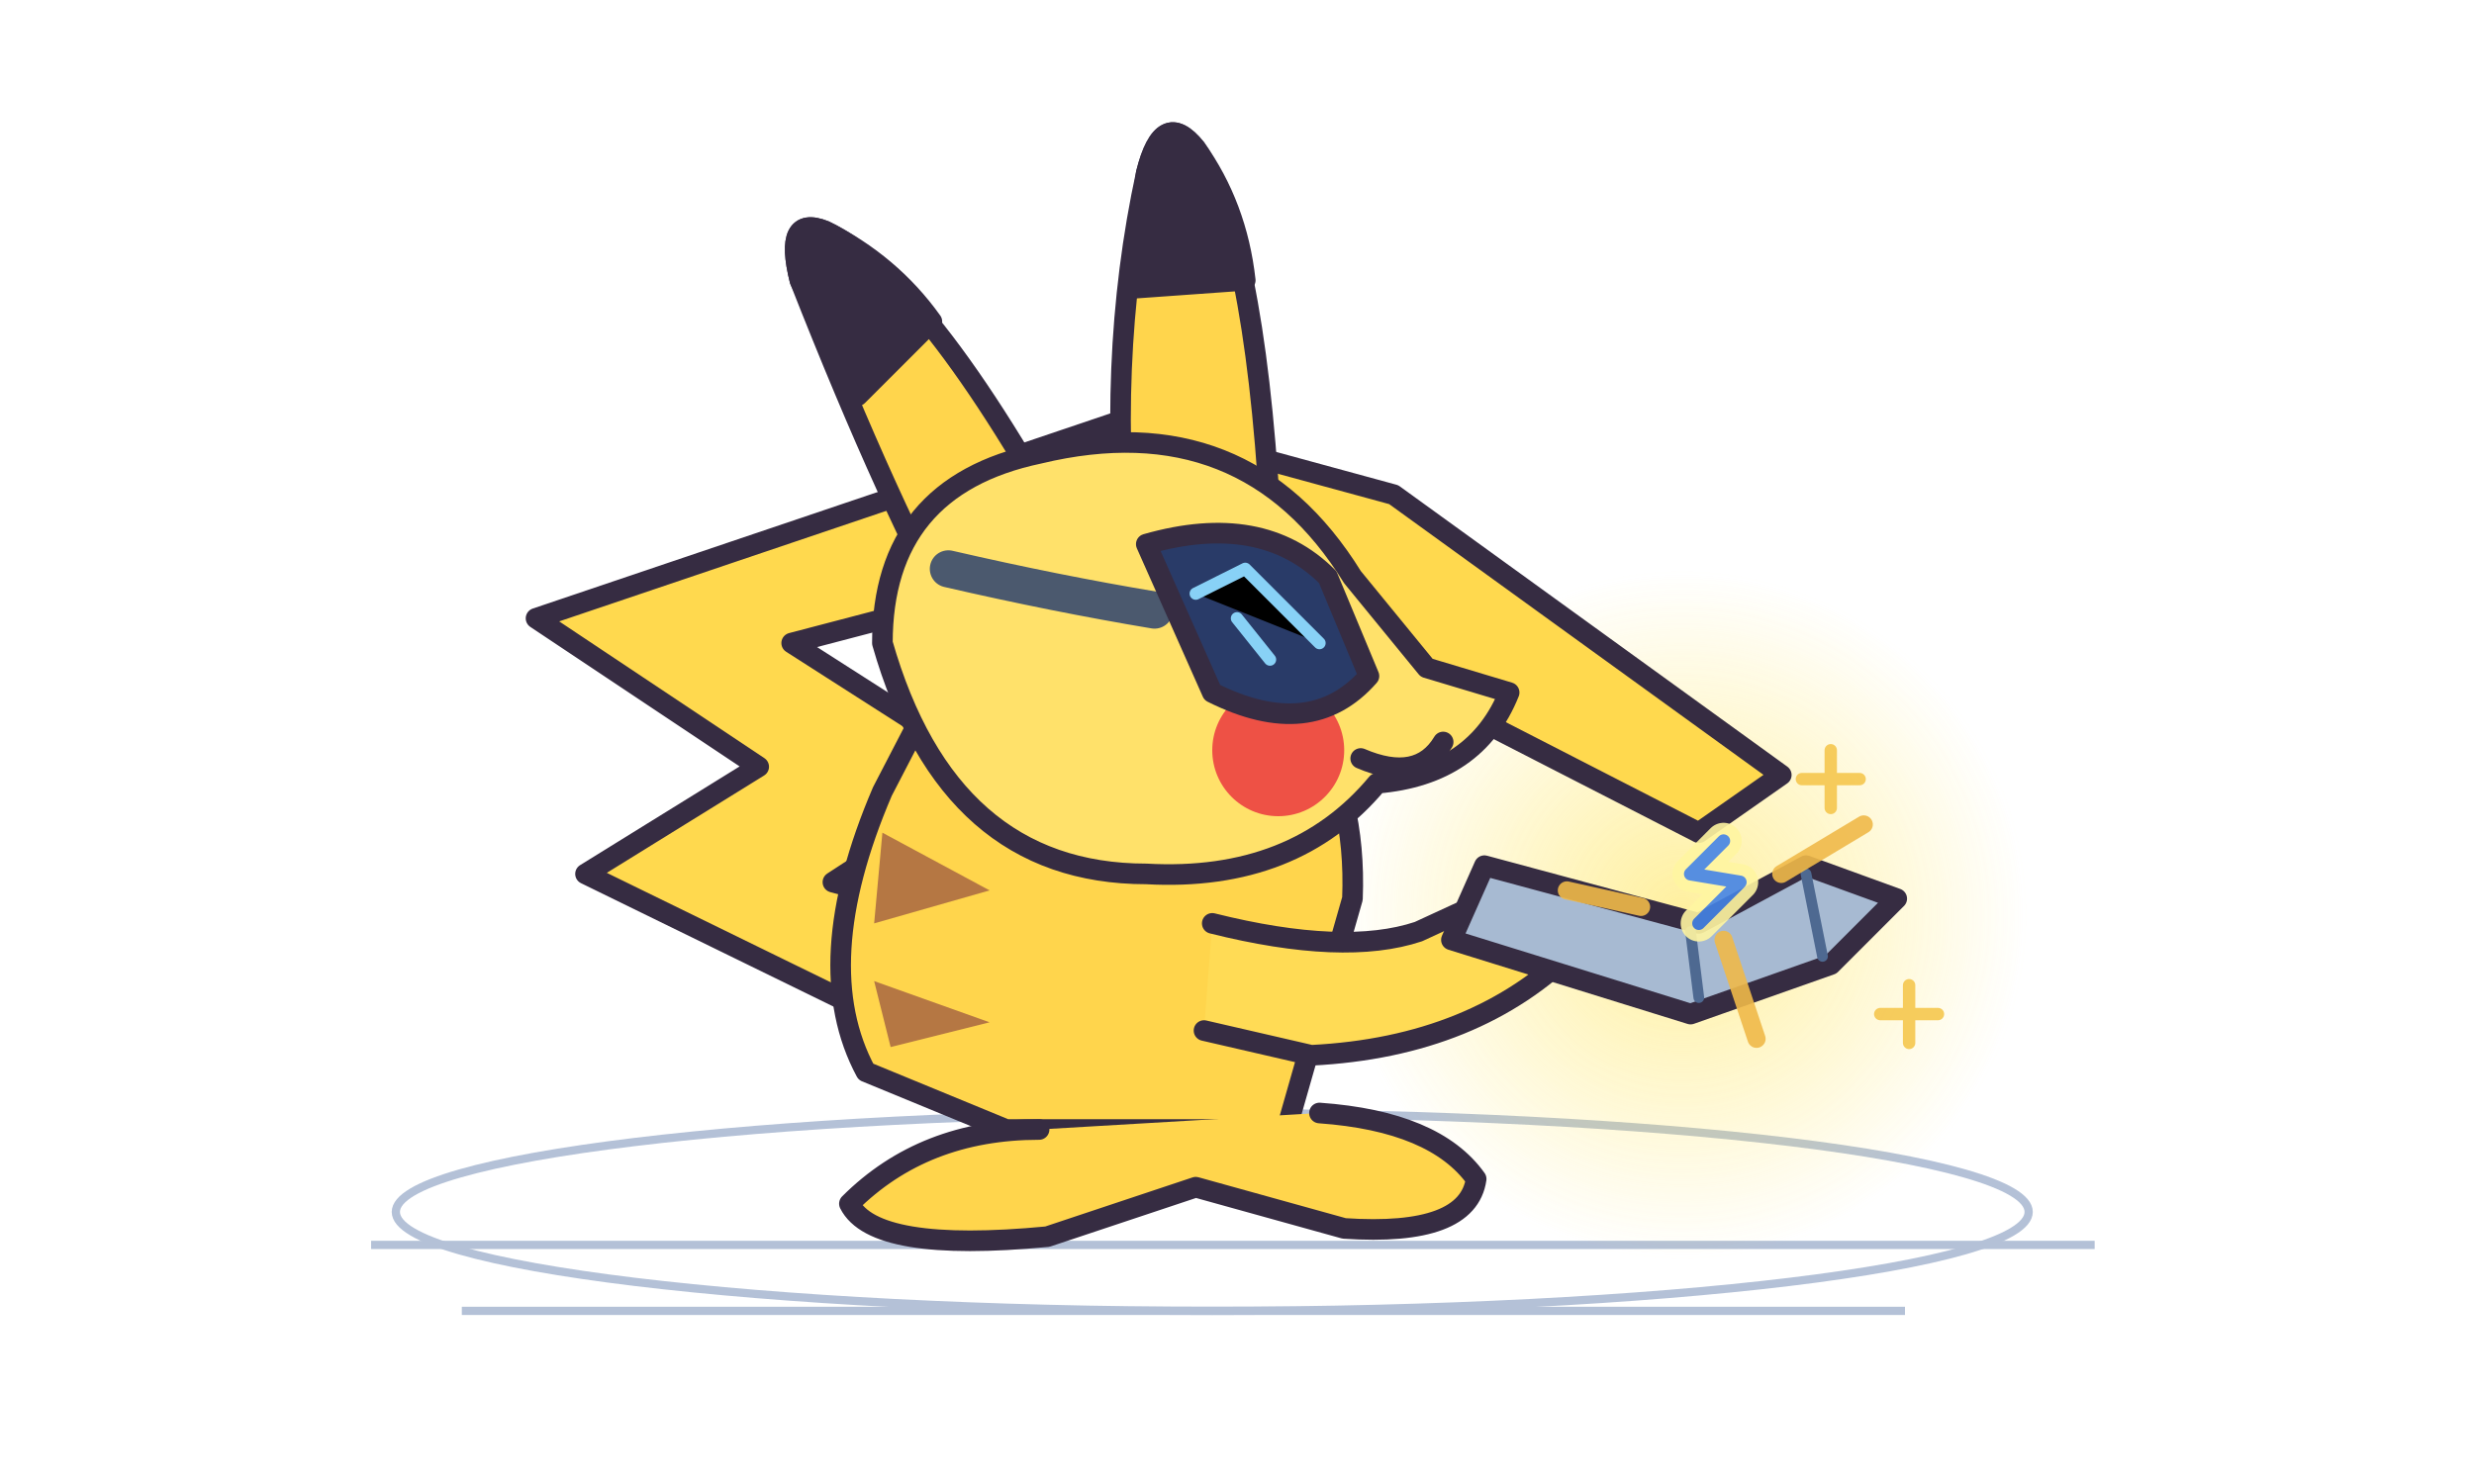
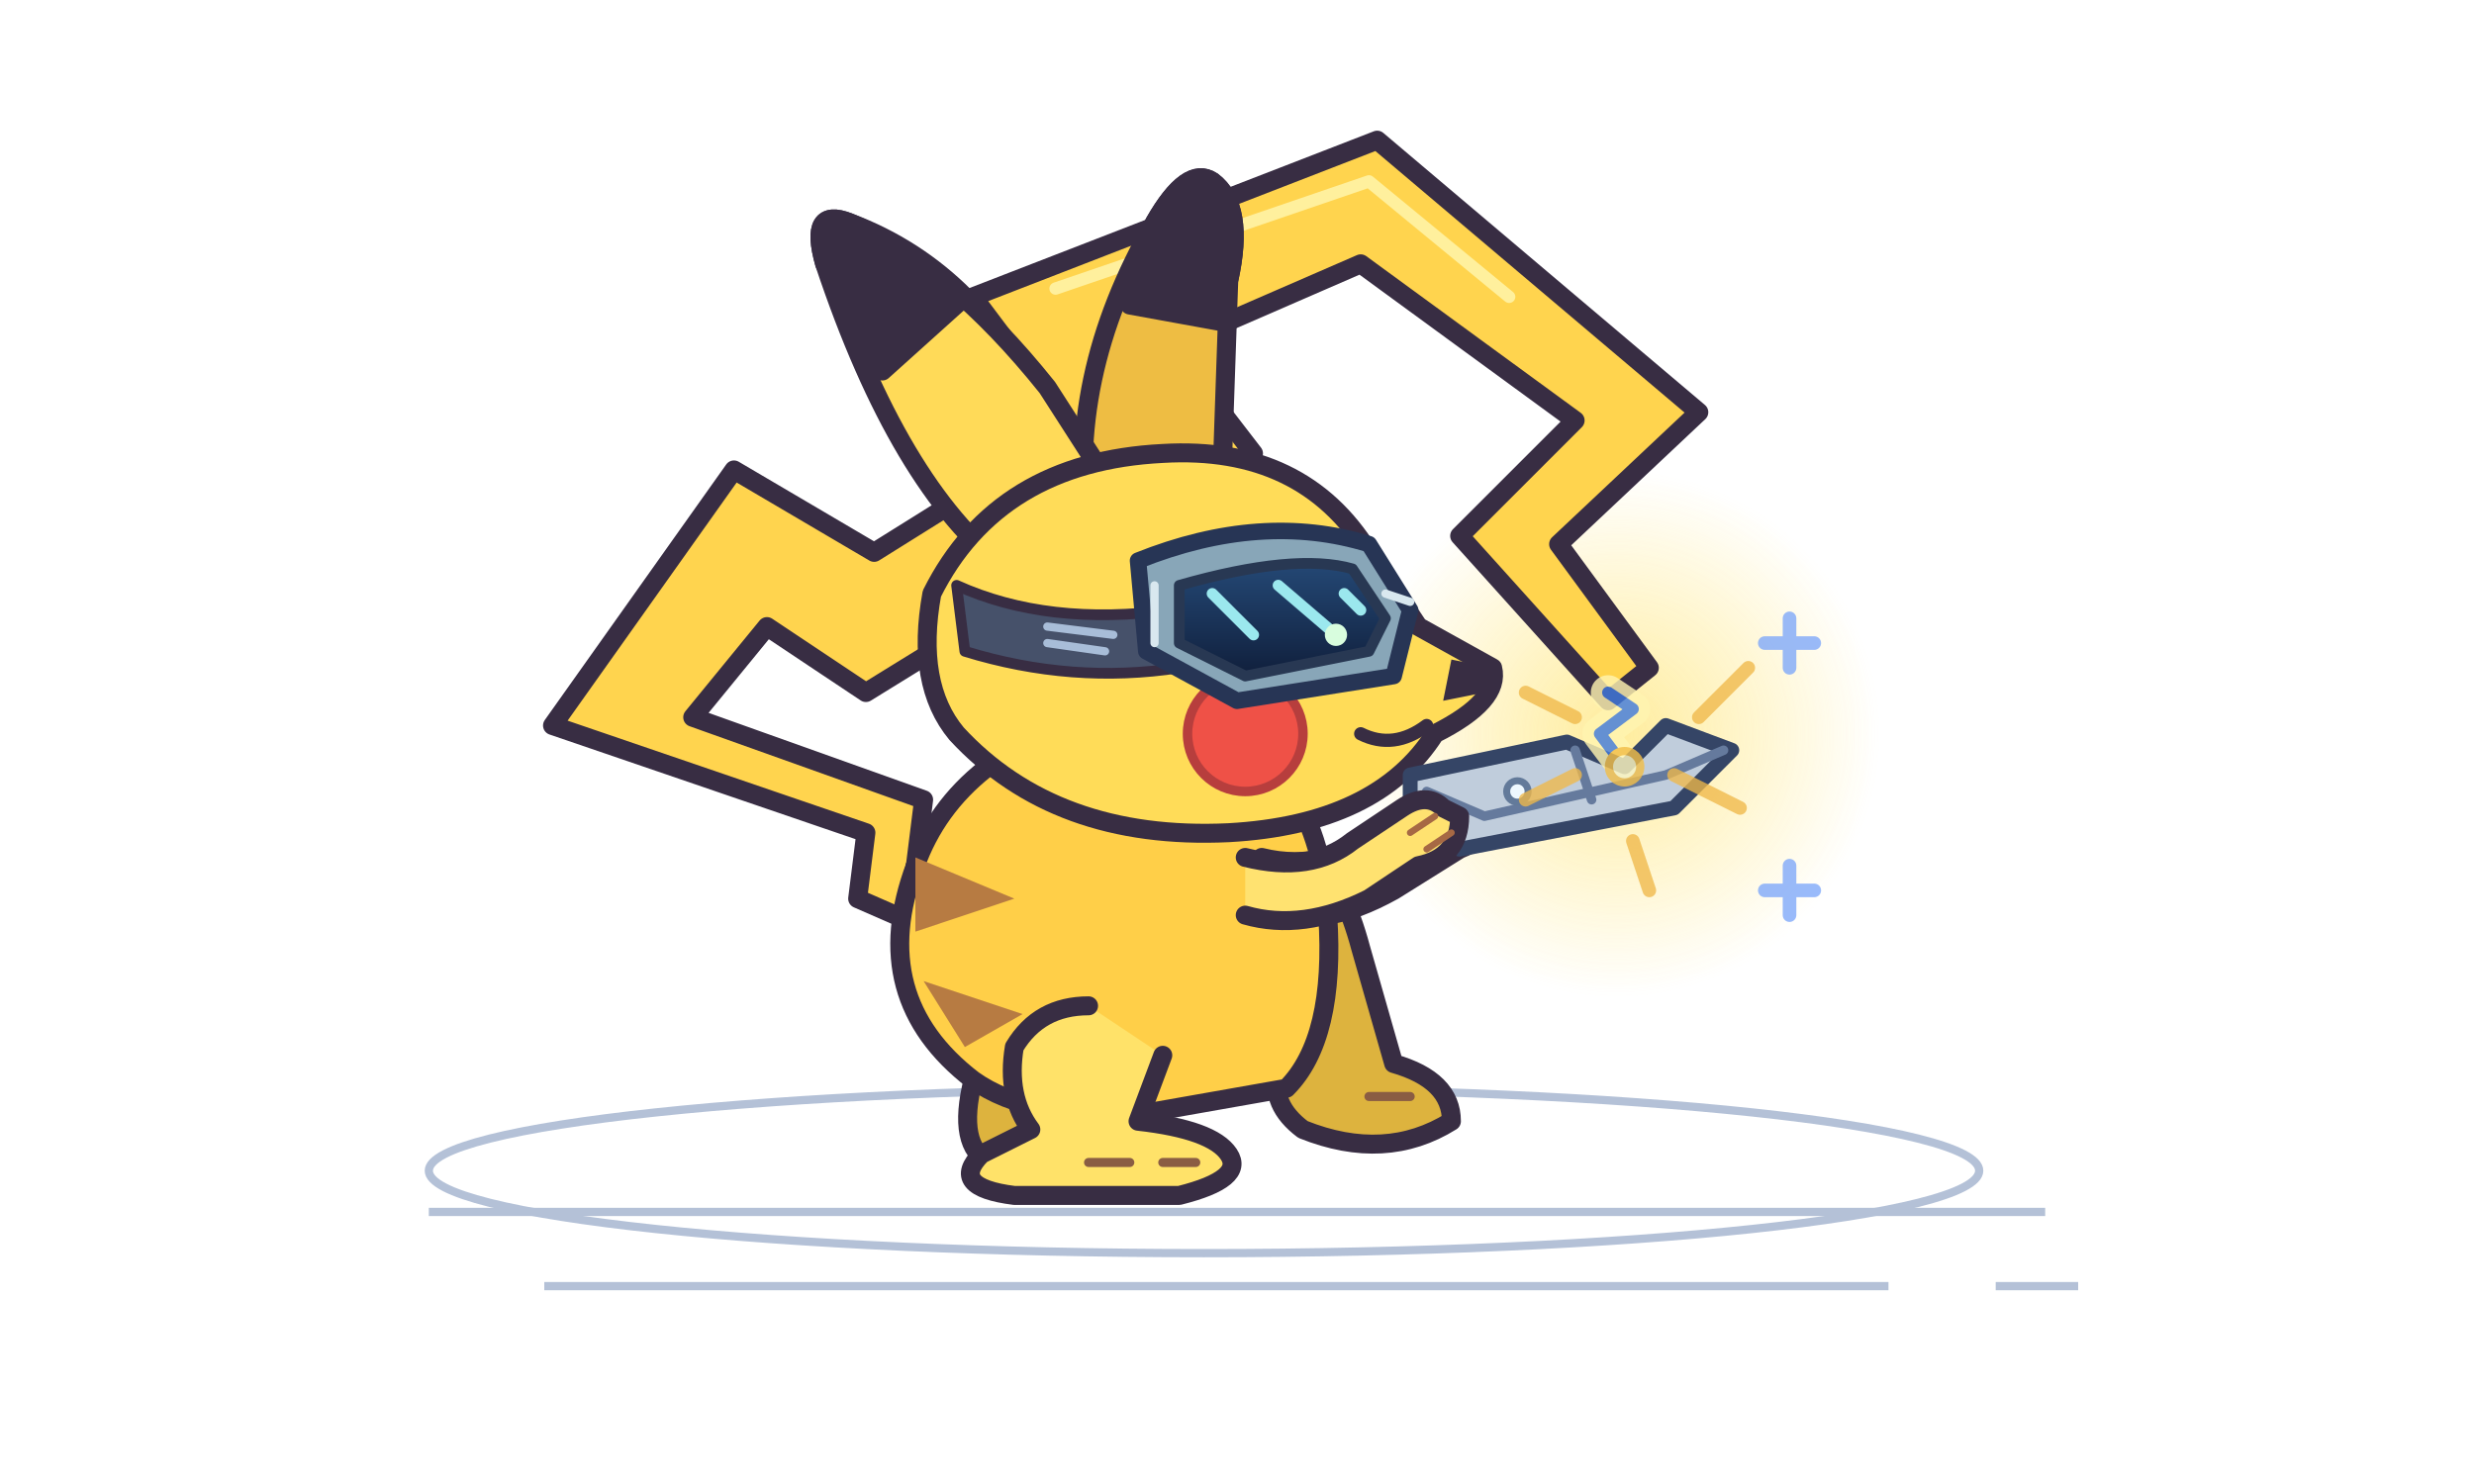
<svg xmlns="http://www.w3.org/2000/svg" viewBox="0 0 300 180">
  <defs>
-     <radialGradient id="g">
-       <stop stop-color="#ffe34e" stop-opacity=".73" />
-       <stop offset="1" stop-color="#ffe34e" stop-opacity="0" />
+     <radialGradient id="weld-aura">
+       <stop stop-color="#ffdf56" stop-opacity=".75" />
+       <stop offset="1" stop-color="#ffdf56" stop-opacity="0" />
    </radialGradient>
+     <linearGradient id="lens" x2="0" y2="1" gradientUnits="objectBoundingBox">
+       <stop stop-color="#244875" />
+       <stop offset="1" stop-color="#101f3c" />
+     </linearGradient>
  </defs>
  <style>
-     .spark{opacity:.75}.arc{opacity:.9}
-     @media(prefers-reduced-motion:no-preference){.spark,.arc{animation:weld 2s ease-in-out infinite}.welding-tip{animation:lean 4s ease-in-out infinite;transform-origin:129px 112px}}
-     @keyframes weld{0%,100%{opacity:.53}47%{opacity:1}70%{opacity:.69}}
-     @keyframes lean{0%,100%{transform:rotate(-1deg)}50%{transform:rotate(1deg)}}
+     .arc{opacity:.81}.glow{opacity:.78}.spark{opacity:.77}
+     @media(prefers-reduced-motion:no-preference){.arc,.glow{animation:weld 2.8s ease-in-out infinite}.spark{animation:sparks 2.8s ease-in-out infinite}}
+     @keyframes weld{0%,100%{opacity:.62}45%{opacity:1}75%{opacity:.81}}
+     @keyframes sparks{0%,100%{opacity:.34;transform:translate(0,2px)}45%{opacity:.91;transform:translate(1px,-2px)}75%{opacity:.62}}
  </style>
  <g fill="none" stroke="#8298bd" stroke-width="1" opacity=".6">
-     <path d="M45 151h209m-198 8h175" />
-     <ellipse cx="147" cy="147" rx="99" ry="12" />
+     <path d="M52 147h196m-182 9h163m13 0h10" />
+     <ellipse cx="146" cy="142" rx="94" ry="10" />
  </g>
-   <circle class="spark" cx="204" cy="111" r="42" fill="url(#g)" />
-   <g class="welding-tip" stroke="#362c42" stroke-linejoin="round" stroke-width="2.5">
-     <path d="m119 126 15-10-33-9 20-13-25-16 42-11 29 14 39 20 10-7-47-34-33-9-71 24 27 18-21 13 45 22Z" fill="#ffd94e" />
-     <path d="m119 126 15-10-13-5-7 5Z" fill="#a86640" />
-   </g>
-   <g stroke="#362c42" stroke-width="2.5" stroke-linecap="round" stroke-linejoin="round">
-     <path d="M105 130q-7-13 2-34l14-27 20 3q24 12 23 37l-8 28h-34z" fill="#ffd54c" />
-     <path d="m107 101 13 7-14 4m0 7 14 5-12 3" fill="#b57743" stroke="none" />
-     <path d="M117 78Q108 62 97 34q-2-8 3-6 13 6 32 42m5 0q-3-26 2-49 2-8 6-3 7 10 9 44" fill="#ffd54c" />
-     <path d="M97 34q-2-8 3-6 8 4 13 11l-9 9zm42-13q2-8 6-3 5 7 6 16l-14 1z" fill="#362c42" />
-     <path d="M107 78q0-19 19-23 25-6 38 15l9 11 10 3q-4 10-16 11-10 12-28 11-24 0-32-28Z" fill="#ffe16a" />
-     <circle cx="155" cy="91" r="8" fill="#ee5145" stroke="none" />
-     <path d="M165 92q7 3 10-2" fill="none" />
-     <path d="M115 69q13 3 25 5" stroke="#4b596e" stroke-width="4.5" />
-     <path d="M139 66q14-4 22 4l5 12q-7 8-19 2Z" fill="#293b68" />
-     <path d="m145 72 6-3 9 9m-10-3 4 5" stroke="#88d1f6" stroke-width="1.5" />
-     <path d="M147 112q16 4 25 1l13-6 6 8q-12 12-32 13l-13-3" fill="#ffdb55" />
-     <path d="M126 137q-14 0-23 9 3 6 24 4l18-6 18 5q15 1 16-6-5-7-19-8" fill="#ffd54c" />
-     <path d="m180 105 26 7 13-7 11 4-8 8-17 6-29-9Z" fill="#a7bad2" />
-     <path d="m205 113 1 8m13-15 2 10" stroke="#4e6991" stroke-width="1.3" />
+   <circle class="glow" cx="196" cy="89" r="32" fill="url(#weld-aura)" />
+   <g stroke="#382d43" stroke-width="2.3" stroke-linejoin="round" stroke-linecap="round">
+     <path d="m120 116-16-7 1-8L67 88l22-31 17 10 24-15-12-16 49-19 39 33-17 16 11 15-5 4-18-20 14-14-26-19-23 10 10 13-47 29-12-8-9 11 28 10-1 8 13 4Z" fill="#ffd44e" />
+     <path d="m111 105-1 4 10 7 4-7Z" fill="#a96b3d" />
+     <path d="m128 35 38-13 17 14" fill="none" stroke="#fff09d" stroke-width="1.5" />
+     <path d="M131 110q-12 6-13 21-2 8 2 10l14-2q2-14 10-18l11 9q-1 4 3 7 10 4 18-1 0-5-7-7l-4-14q-4-15-15-18Z" fill="#ddb33e" />
+     <path d="M135 86q-19 5-24 19-6 16 7 26 7 5 21 4l17-3q6-6 5-21-1-18-15-23Z" fill="#ffcf48" />
+     <path d="m111 104 12 5-12 4m1 6 12 4-7 4" fill="#b77b42" stroke="none" />
+     <path d="M132 122q-6 0-9 5-1 6 2 10l-6 3q-4 4 4 5h20q8-2 6-5-2-3-11-4l3-8" fill="#ffe269" />
+     <path d="M132 141h5m4 0h4m21-8h5" stroke="#8a5d43" stroke-width="1.1" />
+     <path d="M132 65q-3-19 8-38 4-7 7-5 4 3 2 12l-1 29" fill="#eebd43" />
+     <path d="M140 27q4-7 7-5 4 3 2 12l-1 5-11-2Z" fill="#382d43" />
+     <path d="M122 69q-13-10-22-37-2-7 3-5 12 5 24 20l9 14" fill="#ffda58" />
+     <path d="M100 32q-2-7 3-5 8 3 14 9l-10 9Z" fill="#382d43" />
+     <path d="M153 104q8 2 16-4l7-5q4-2 6 2 0 4-5 6l-8 5q-9 5-14 2" fill="#eab73e" />
+     <path d="M113 72q8-16 28-17 17-1 25 12l6 9 9 5q1 4-7 8-7 11-25 12-21 1-33-12-5-6-3-17Z" fill="#ffdc58" />
+     <path d="M176 80l5 1-1 3-5 1Z" fill="#382d43" stroke="none" />
+     <path d="M165 89q4 2 8-1" fill="none" stroke-width="1.6" />
+     <circle cx="151" cy="89" r="7" fill="#ef5147" stroke="#b73e3d" stroke-width="1.15" />
+     <path d="M116 71q11 5 26 3l1 7q-13 2-26-2Z" fill="#46516a" stroke-width="1.3" />
+     <path d="m127 76 8 1m-8 1 7 1" stroke="#a8bdd8" stroke-width="1" />
+     <path d="M138 68q15-6 28-2l5 8-2 8-19 3-11-6Z" fill="#88a6b8" stroke="#273555" stroke-width="2" />
+     <path d="M143 71q14-4 21-2l4 6-2 4-15 3-8-4Z" fill="url(#lens)" stroke="#283853" stroke-width="1.3" />
+     <path d="m147 72 5 5m3-6 7 6m1-5 2 2" stroke="#9be8ee" stroke-width="1.35" />
+     <circle cx="162" cy="77" r="1.35" fill="#d8fdde" stroke="none" />
+     <path d="M140 71v7m28-6 3 1" fill="none" stroke="#d9e8ef" stroke-width="1" />
+     <path d="m171 94 19-4 7 3 5-5 8 3-7 7-26 5-6-3Z" fill="#c0cddc" stroke="#354566" stroke-width="1.8" />
+     <path d="m173 96 7 3 22-5 7-3m-18 0 2 6" fill="none" stroke="#657a9d" stroke-width="1.15" />
+     <circle cx="184" cy="96" r="1.3" fill="#eef8ff" stroke="#637a9a" stroke-width=".85" />
+     <path d="M151 104q8 2 13-2l6-4q3-2 5 0l2 1q0 5-5 6l-6 4q-8 4-15 2" fill="#ffe270" />
+     <path d="m171 101 3-2m-1 4 3-2" stroke="#a66944" stroke-width=".8" />
  </g>
  <g class="arc" fill="none" stroke-linecap="round" stroke-linejoin="round">
-     <path d="m209 102-4 4 6 1-5 5" stroke="#fff5a1" stroke-width="4.4" />
-     <path d="m209 102-4 4 6 1-5 5" stroke="#4483e6" stroke-width="1.6" />
-     <path d="m216 106 10-6m-17 14 4 12m-14-16-9-2" stroke="#efb949" stroke-width="2.2" />
-     <path d="M222 91v7m-3.5-3.5h7m6 25v7m-3.5-3.5h7" stroke="#f5c74e" stroke-width="1.5" />
+     <path d="m195 84 3 2-4 3 3 4" stroke="#fff4b0" stroke-width="4.2" />
+     <path d="m195 84 3 2-4 3 3 4" stroke="#407ade" stroke-width="1.45" />
+     <circle cx="197" cy="93" r="1.9" fill="#fff7c0" stroke="#f2be49" stroke-width="1" />
+   </g>
+   <g class="spark" fill="none" stroke="#efb848" stroke-width="1.65" stroke-linecap="round">
+     <path d="m191 87-6-3m21 3 6-6m-9 13 8 4m-13 4 2 6m-9-14-6 3" />
+     <path d="M217 75v6m-3-3h6m-3 27v6m-3-3h6" stroke="#7ba6fa" />
  </g>
</svg>
